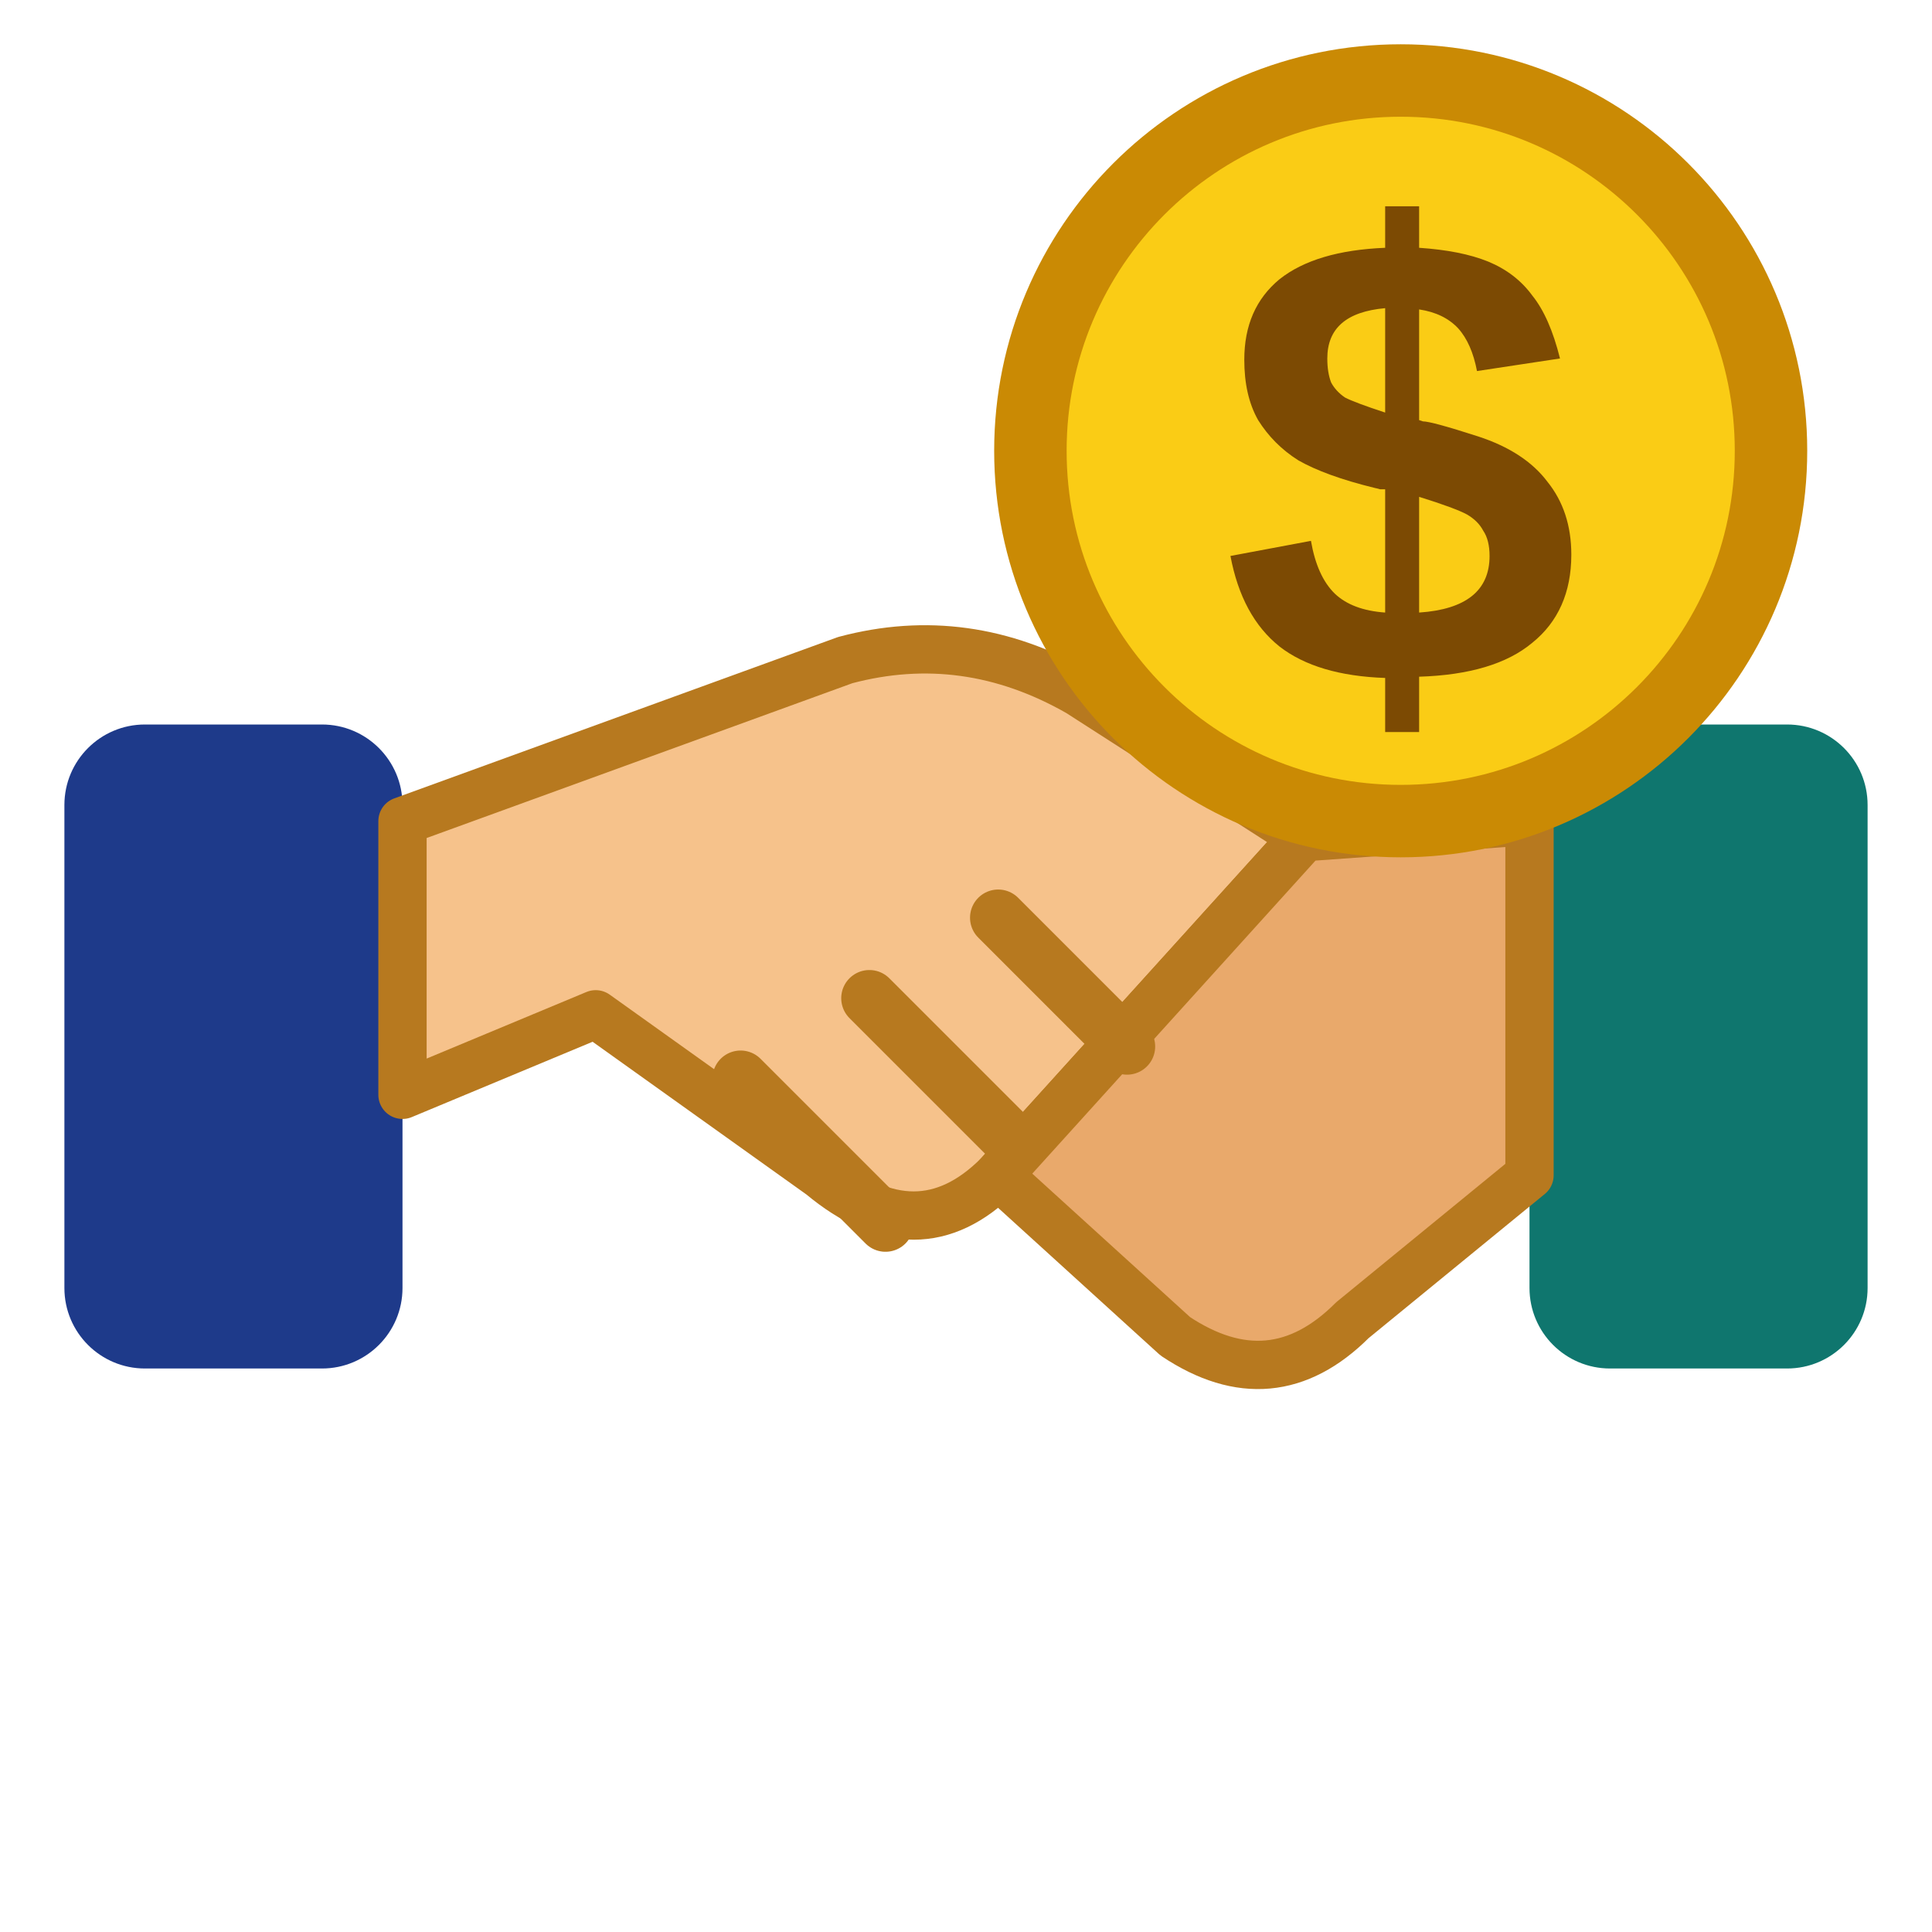
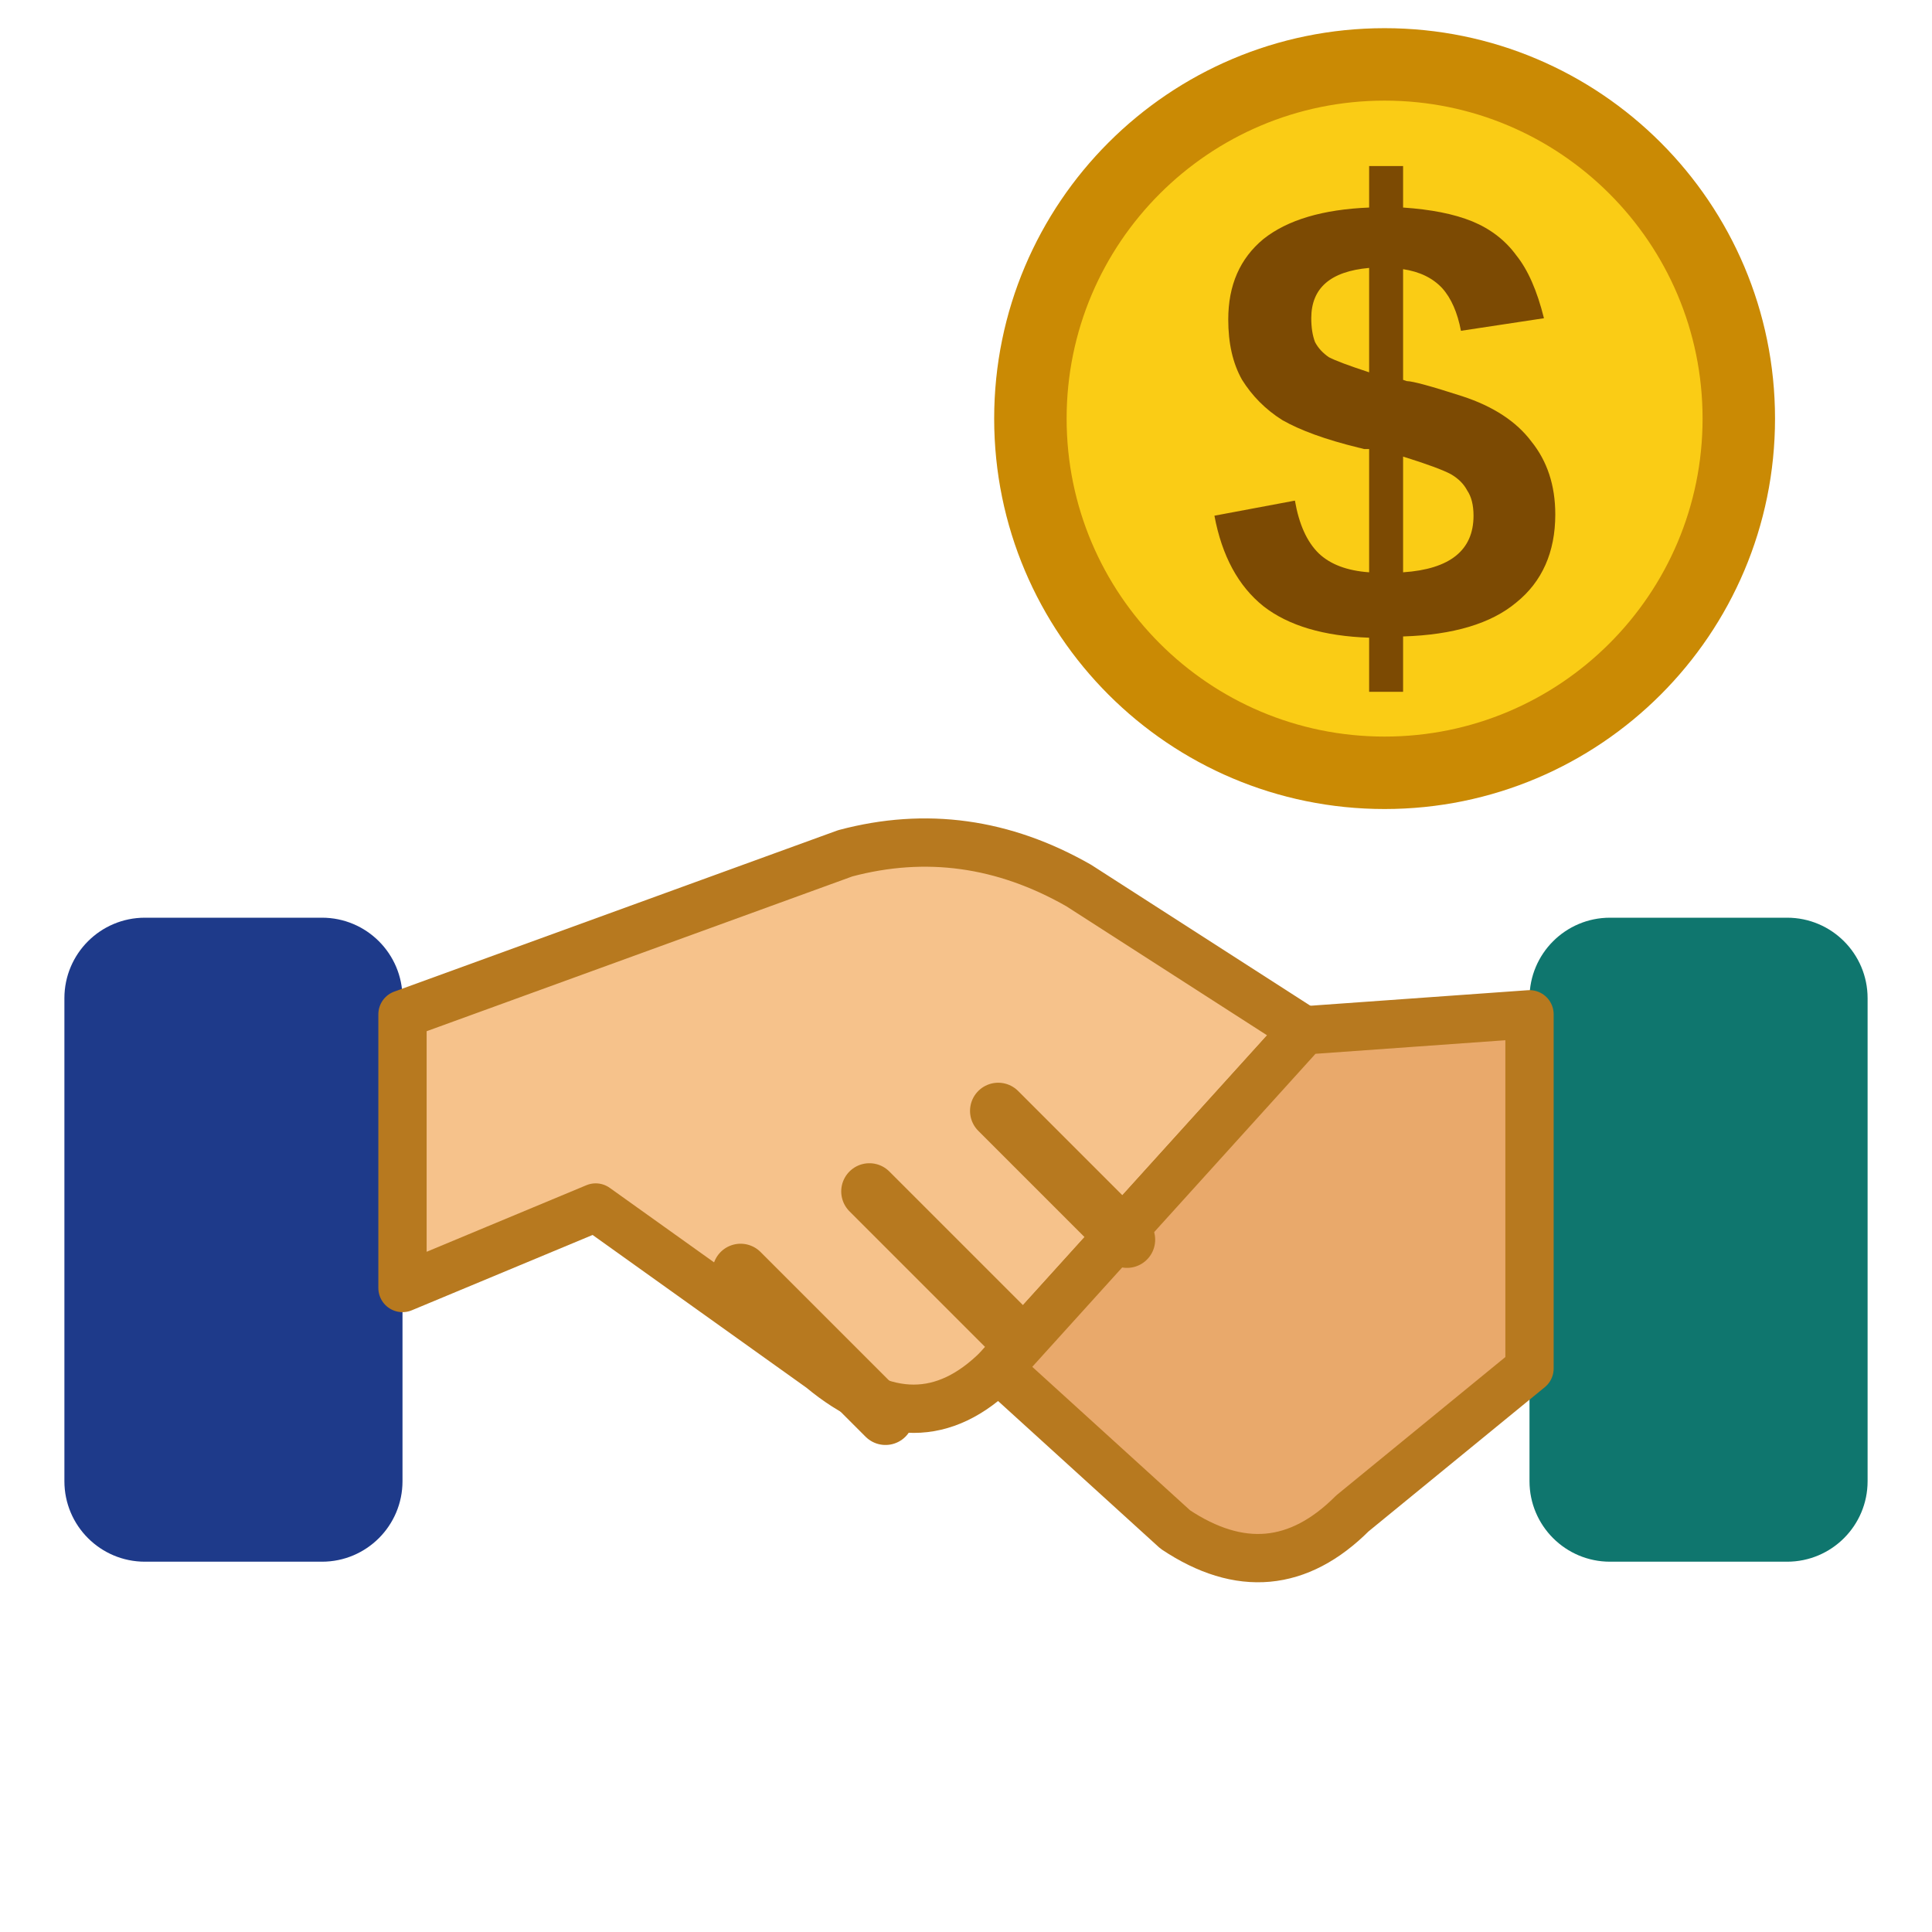
<svg xmlns="http://www.w3.org/2000/svg" viewBox="0 0 24 24" width="24" height="24">
-   <rect x="0.8" y="9" width="4.2" height="8" rx="1" fill="#1E3A8A" />
-   <rect x="19" y="9" width="4.2" height="8" rx="1" fill="#0F766E" />
-   <path d="M5 10.2 L10.5 8.2 Q12 7.8 13.4 8.6 L16.2 10.4 L12.4 14.6 Q11.4 15.6 10.2 14.6 L7.4 12.6 L5 13.6 Z" fill="#F6C28B" stroke="#B7791F" stroke-width=".6" stroke-linejoin="round" />
-   <path d="M19 10.2 L16.2 10.4 L12.4 14.6 L14.6 16.6 Q15.8 17.4 16.8 16.4 L19 14.6 Z" fill="#E9A96B" stroke="#B7791F" stroke-width=".6" stroke-linejoin="round" />
-   <path d="M9.2 13.4 L11 15.2 M10.8 12.4 L12.6 14.2 M12.4 11.4 L14 13" stroke="#B7791F" stroke-width=".7" stroke-linecap="round" fill="none" />
-   <circle cx="17.4" cy="5.6" r="4.6" fill="#FACC15" stroke="#CA8A04" stroke-width=".9" />
-   <text x="17.4" y="8.5" text-anchor="middle" font-family="Arial,Helvetica,sans-serif" font-size="8" font-weight="700" fill="#7C4A03">$</text>
+   <g transform="translate(0,2.4)">
+     <rect x="0.8" y="9" width="4.2" height="8" rx="1" fill="#1E3A8A" />
+     <rect x="19" y="9" width="4.2" height="8" rx="1" fill="#0F766E" />
+     <path d="M5 10.2 L10.5 8.2 Q12 7.8 13.4 8.6 L16.2 10.4 L12.4 14.6 Q11.4 15.6 10.2 14.6 L7.4 12.6 L5 13.6 Z" fill="#F6C28B" stroke="#B7791F" stroke-width=".6" stroke-linejoin="round" />
+     <path d="M19 10.2 L16.2 10.4 L12.4 14.6 L14.6 16.6 Q15.8 17.4 16.8 16.4 L19 14.6 Z" fill="#E9A96B" stroke="#B7791F" stroke-width=".6" stroke-linejoin="round" />
+     <path d="M9.2 13.4 L11 15.2 M10.8 12.4 L12.6 14.2 M12.4 11.4 L14 13" stroke="#B7791F" stroke-width=".7" stroke-linecap="round" fill="none" />
+   </g>
+   <circle cx="17.2" cy="5.2" r="4.4" fill="#FACC15" stroke="#CA8A04" stroke-width=".9" />
+   <text x="17.2" y="8" text-anchor="middle" font-family="Arial,Helvetica,sans-serif" font-size="8" font-weight="700" fill="#7C4A03">$</text>
</svg>
